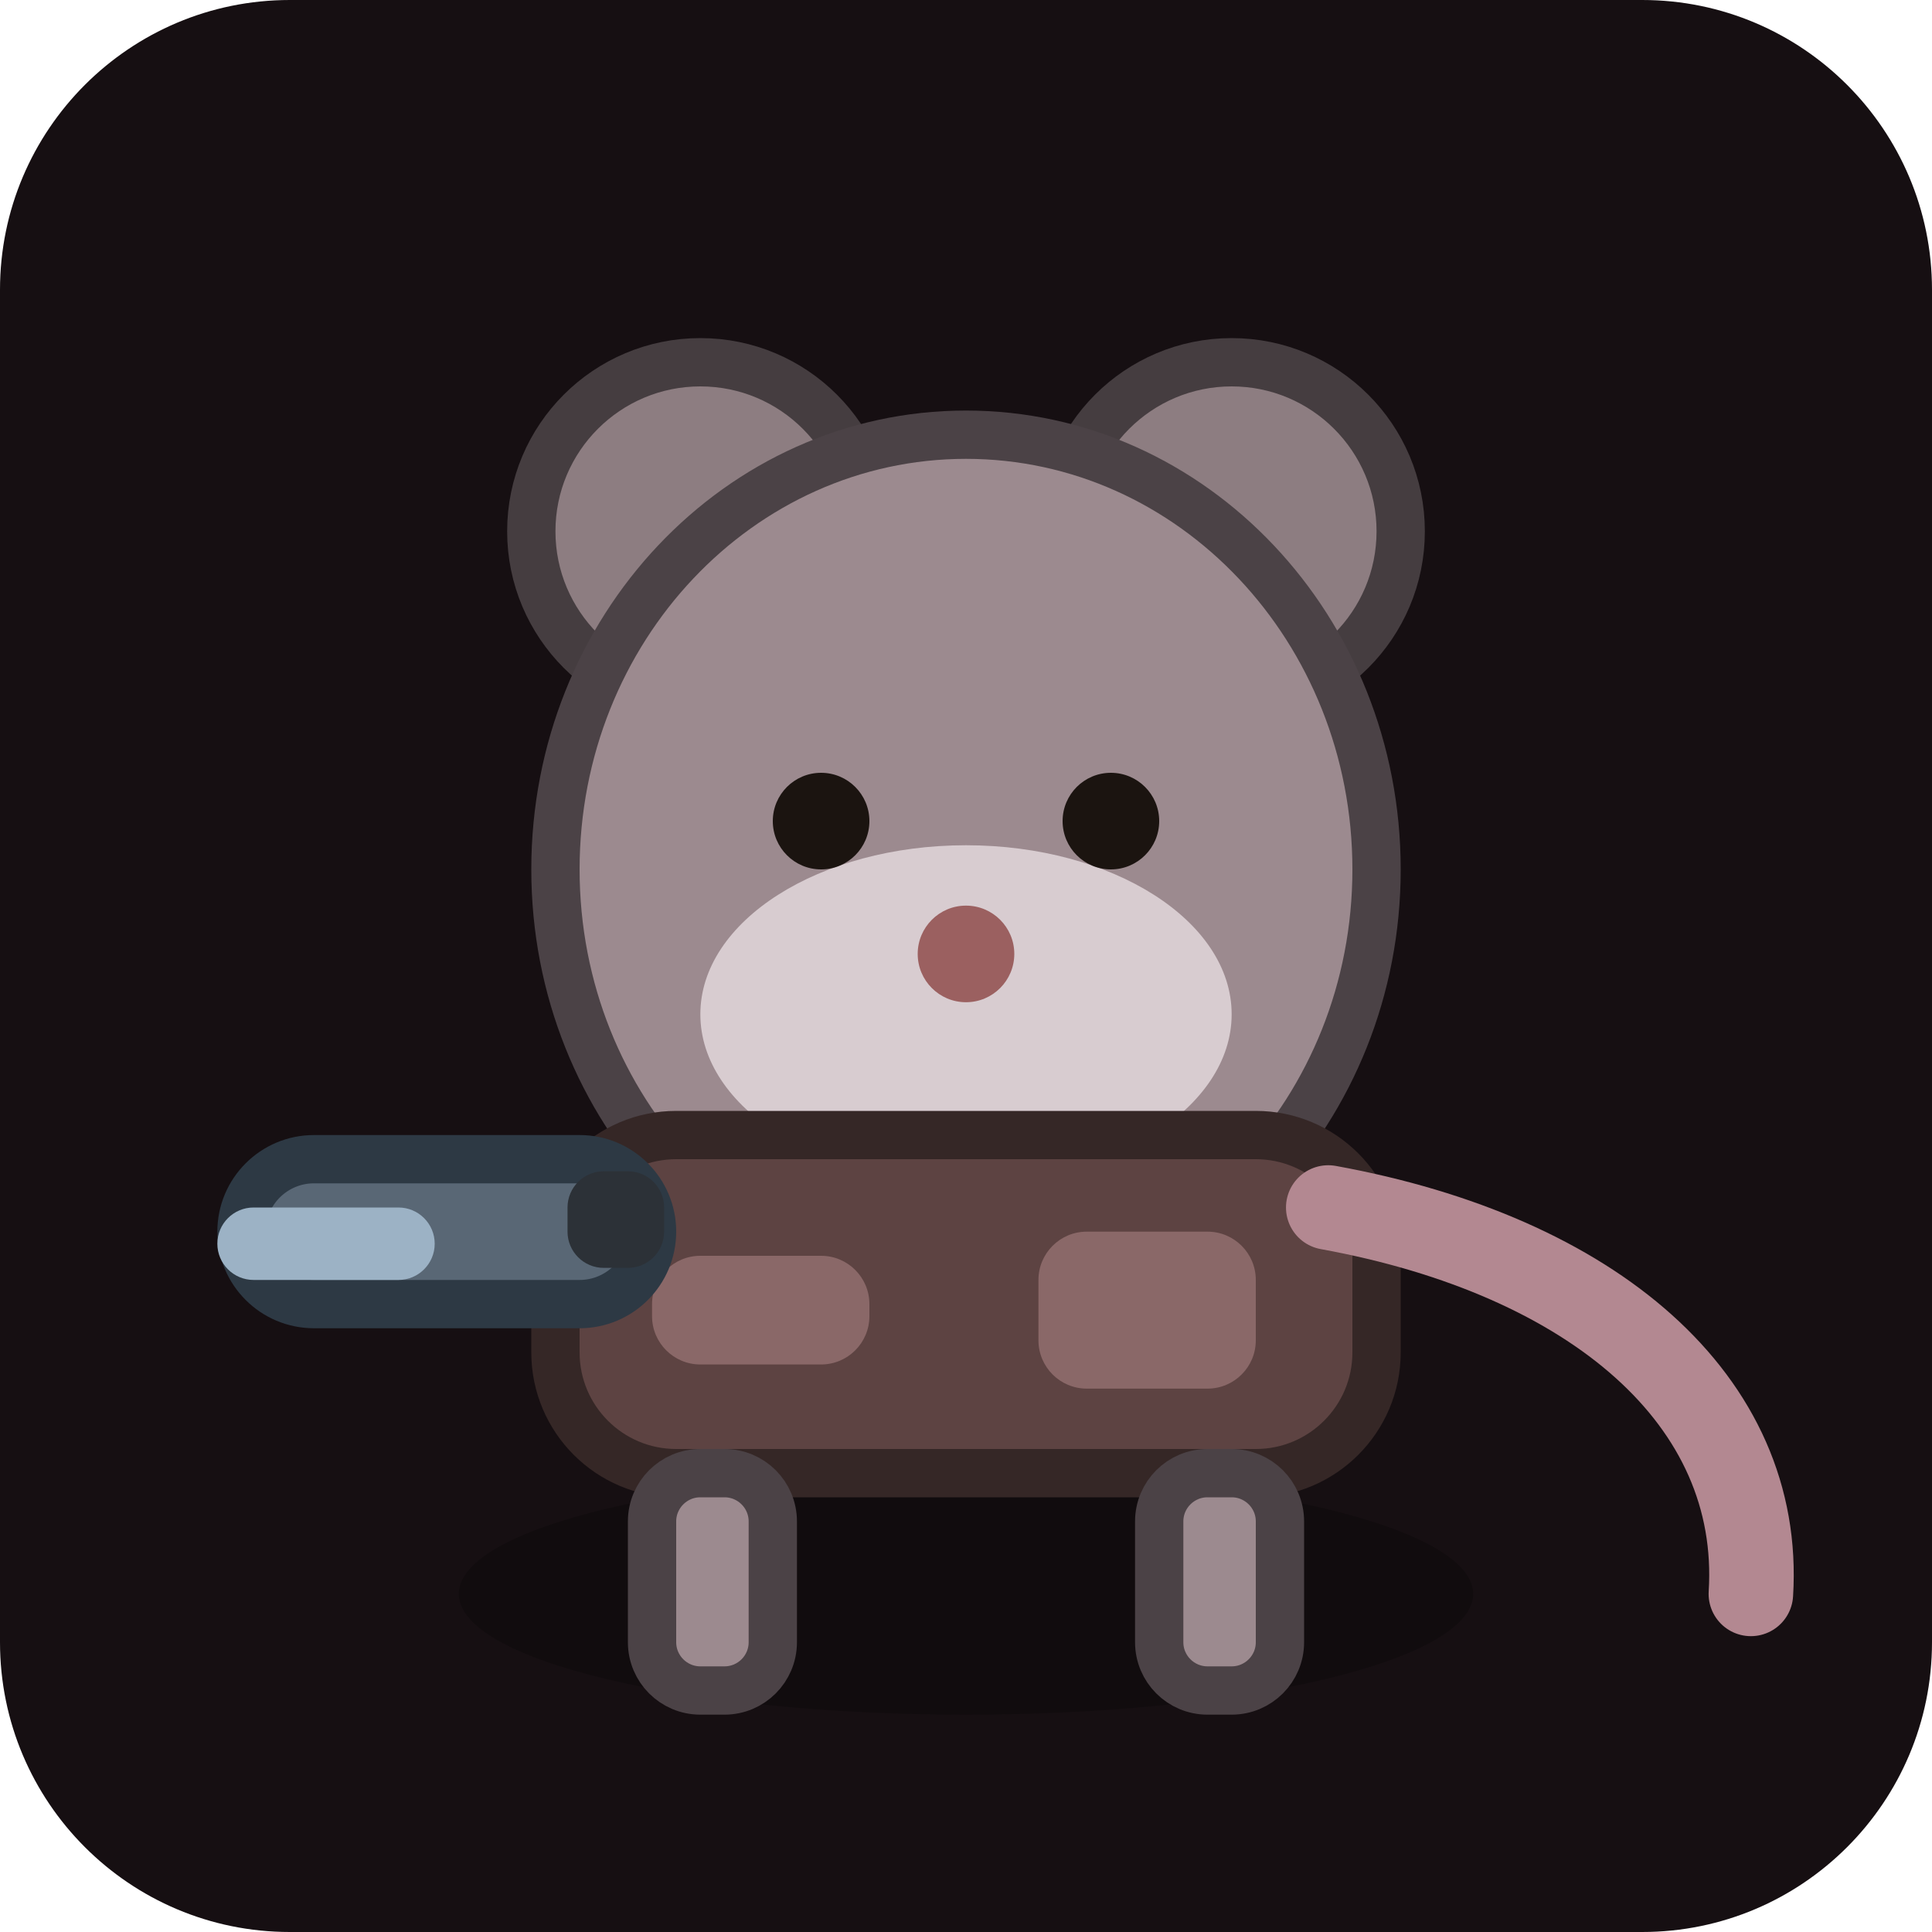
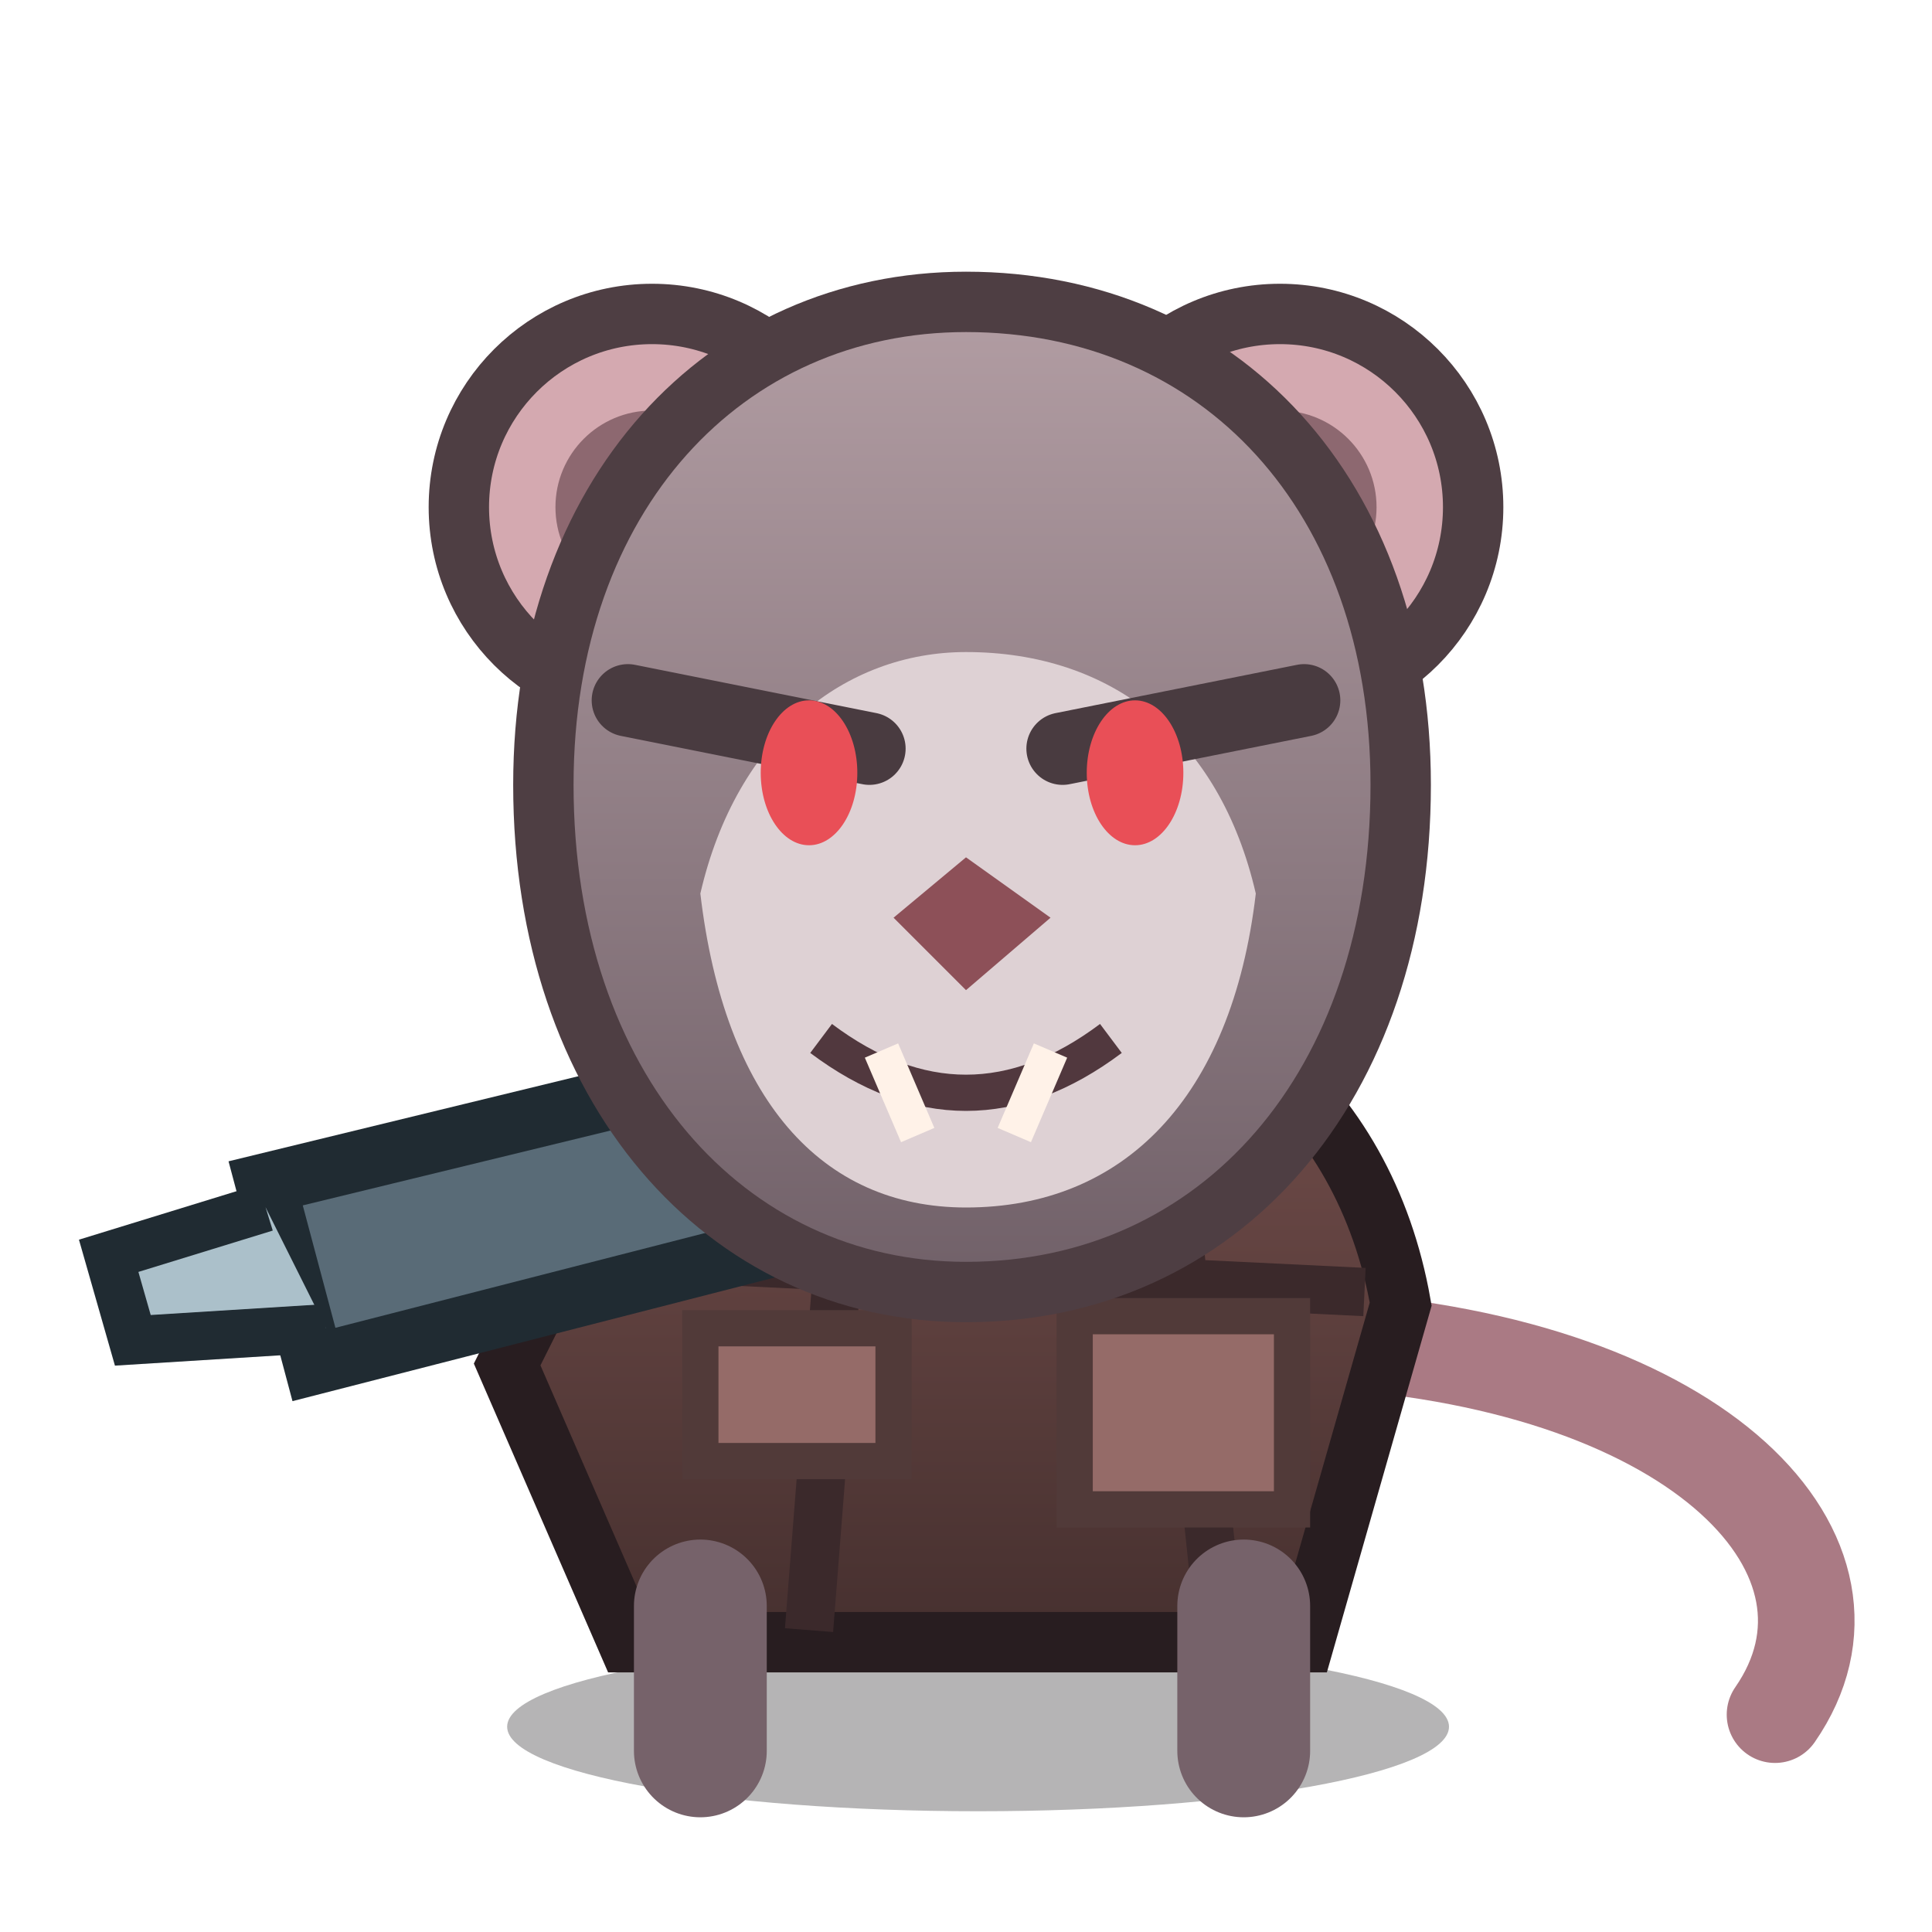
<svg xmlns="http://www.w3.org/2000/svg" viewBox="0 0 160 160">
-   <rect width="160" height="160" rx="24" fill="#160f12" />
-   <ellipse cx="80" cy="132" rx="42" ry="10" fill="#080607" opacity="0.35" />
-   <circle cx="58" cy="44" r="14" fill="#8d7d81" stroke="#453d40" stroke-width="4" />
-   <circle cx="102" cy="44" r="14" fill="#8d7d81" stroke="#453d40" stroke-width="4" />
-   <ellipse cx="80" cy="72" rx="34" ry="36" fill="#9c8a8f" stroke="#4b4246" stroke-width="4" />
-   <ellipse cx="80" cy="84" rx="22" ry="14" fill="#d8ccd0" />
-   <circle cx="68" cy="68" r="4" fill="#1b1410" />
-   <circle cx="92" cy="68" r="4" fill="#1b1410" />
-   <circle cx="80" cy="79" r="4" fill="#9b6060" />
-   <rect x="46" y="94" width="68" height="28" rx="10" fill="#5d4342" stroke="#352726" stroke-width="4" />
-   <rect x="54" y="104" width="18" height="9" rx="4" fill="#8a6868" />
-   <rect x="86" y="102" width="18" height="13" rx="4" fill="#8a6868" />
-   <rect x="20" y="96" width="34" height="12" rx="6" fill="#596775" stroke="#2d3944" stroke-width="4" />
-   <rect x="18" y="100" width="18" height="6" rx="3" fill="#9cb2c5" />
-   <rect x="47" y="97" width="8" height="8" rx="3" fill="#2c3137" />
-   <rect x="54" y="122" width="10" height="18" rx="4" fill="#9c8a8f" stroke="#4b4246" stroke-width="4" />
-   <rect x="96" y="122" width="10" height="18" rx="4" fill="#9c8a8f" stroke="#4b4246" stroke-width="4" />
-   <path d="M110 100 C132 104, 146 116, 145 132" fill="none" stroke="#b38891" stroke-width="7" stroke-linecap="round" />
+   <defs>
+     <linearGradient id="fur" x2="0" y2="1">
+       <stop stop-color="#b29da3" />
+       <stop offset="1" stop-color="#706068" />
+     </linearGradient>
+     <linearGradient id="coat" x2="0" y2="1">
+       <stop stop-color="#76504d" />
+       <stop offset="1" stop-color="#46302f" />
+     </linearGradient>
+   </defs>
+   <ellipse cx="81" cy="143" rx="39" ry="7" fill="#070506" opacity=".3" />
+   <path d="M110 111c31 2 46 18 37 31" fill="none" stroke="#aa7a84" stroke-width="8" stroke-linecap="round" />
+   <path d="M48 101c6-15 20-22 34-21 18 0 31 11 34 28l-8 28H52l-10-23z" fill="url(#coat)" stroke="#281d20" stroke-width="5" />
+   <path d="m51 104 62 3m-42-23-4 51m29-48 5 48" stroke="#3b292b" stroke-width="4" />
+   <path d="M58 110h16v11H58zm31-1h18v16H89z" fill="#956b68" stroke="#513a39" stroke-width="3" />
+   <path d="M58 133v12m45-12v12" stroke="#76626a" stroke-width="11" stroke-linecap="round" />
+   <path d="M47 102 28 108" stroke="#967d85" stroke-width="11" stroke-linecap="round" />
+   <path d="m22 98 37-9 6 14-39 10z" fill="#596b77" stroke="#202b32" stroke-width="5" />
+   <path d="m22 100-13 4 2 7 16-1" fill="#abc0ca" stroke="#202b32" stroke-width="4" />
+   <circle cx="54" cy="42" r="16" fill="#d4a9b0" stroke="#4e3e43" stroke-width="5" />
+   <circle cx="106" cy="42" r="16" fill="#d4a9b0" stroke="#4e3e43" stroke-width="5" />
+   <circle cx="54" cy="42" r="8" fill="#8d6870" />
+   <circle cx="106" cy="42" r="8" fill="#8d6870" />
+   <path d="M45 65c0-24 15-40 35-40 21 0 36 16 36 40 0 25-15 42-36 42-20 0-35-17-35-42z" fill="url(#fur)" stroke="#4e3e43" stroke-width="5" />
+   <path d="M58 74c3-13 12-20 22-20 12 0 21 7 24 20-2 17-11 26-24 26-12 0-20-9-22-26z" fill="#ded1d4" />
+   <path d="m52 58 20 4m36-4-20 4" stroke="#493b40" stroke-width="6" stroke-linecap="round" />
+   <ellipse cx="67" cy="64" rx="4" ry="6" fill="#e94f57" />
+   <ellipse cx="94" cy="64" rx="4" ry="6" fill="#e94f57" />
+   <path d="m74 76 6-5 7 5-7 6z" fill="#8d5058" />
+   <path d="M68 86c8 6 16 6 24 0" fill="none" stroke="#51383e" stroke-width="3" />
+   <path d="m73 87 3 7m11-7-3 7" stroke="#fff2e8" stroke-width="3" />
</svg>
